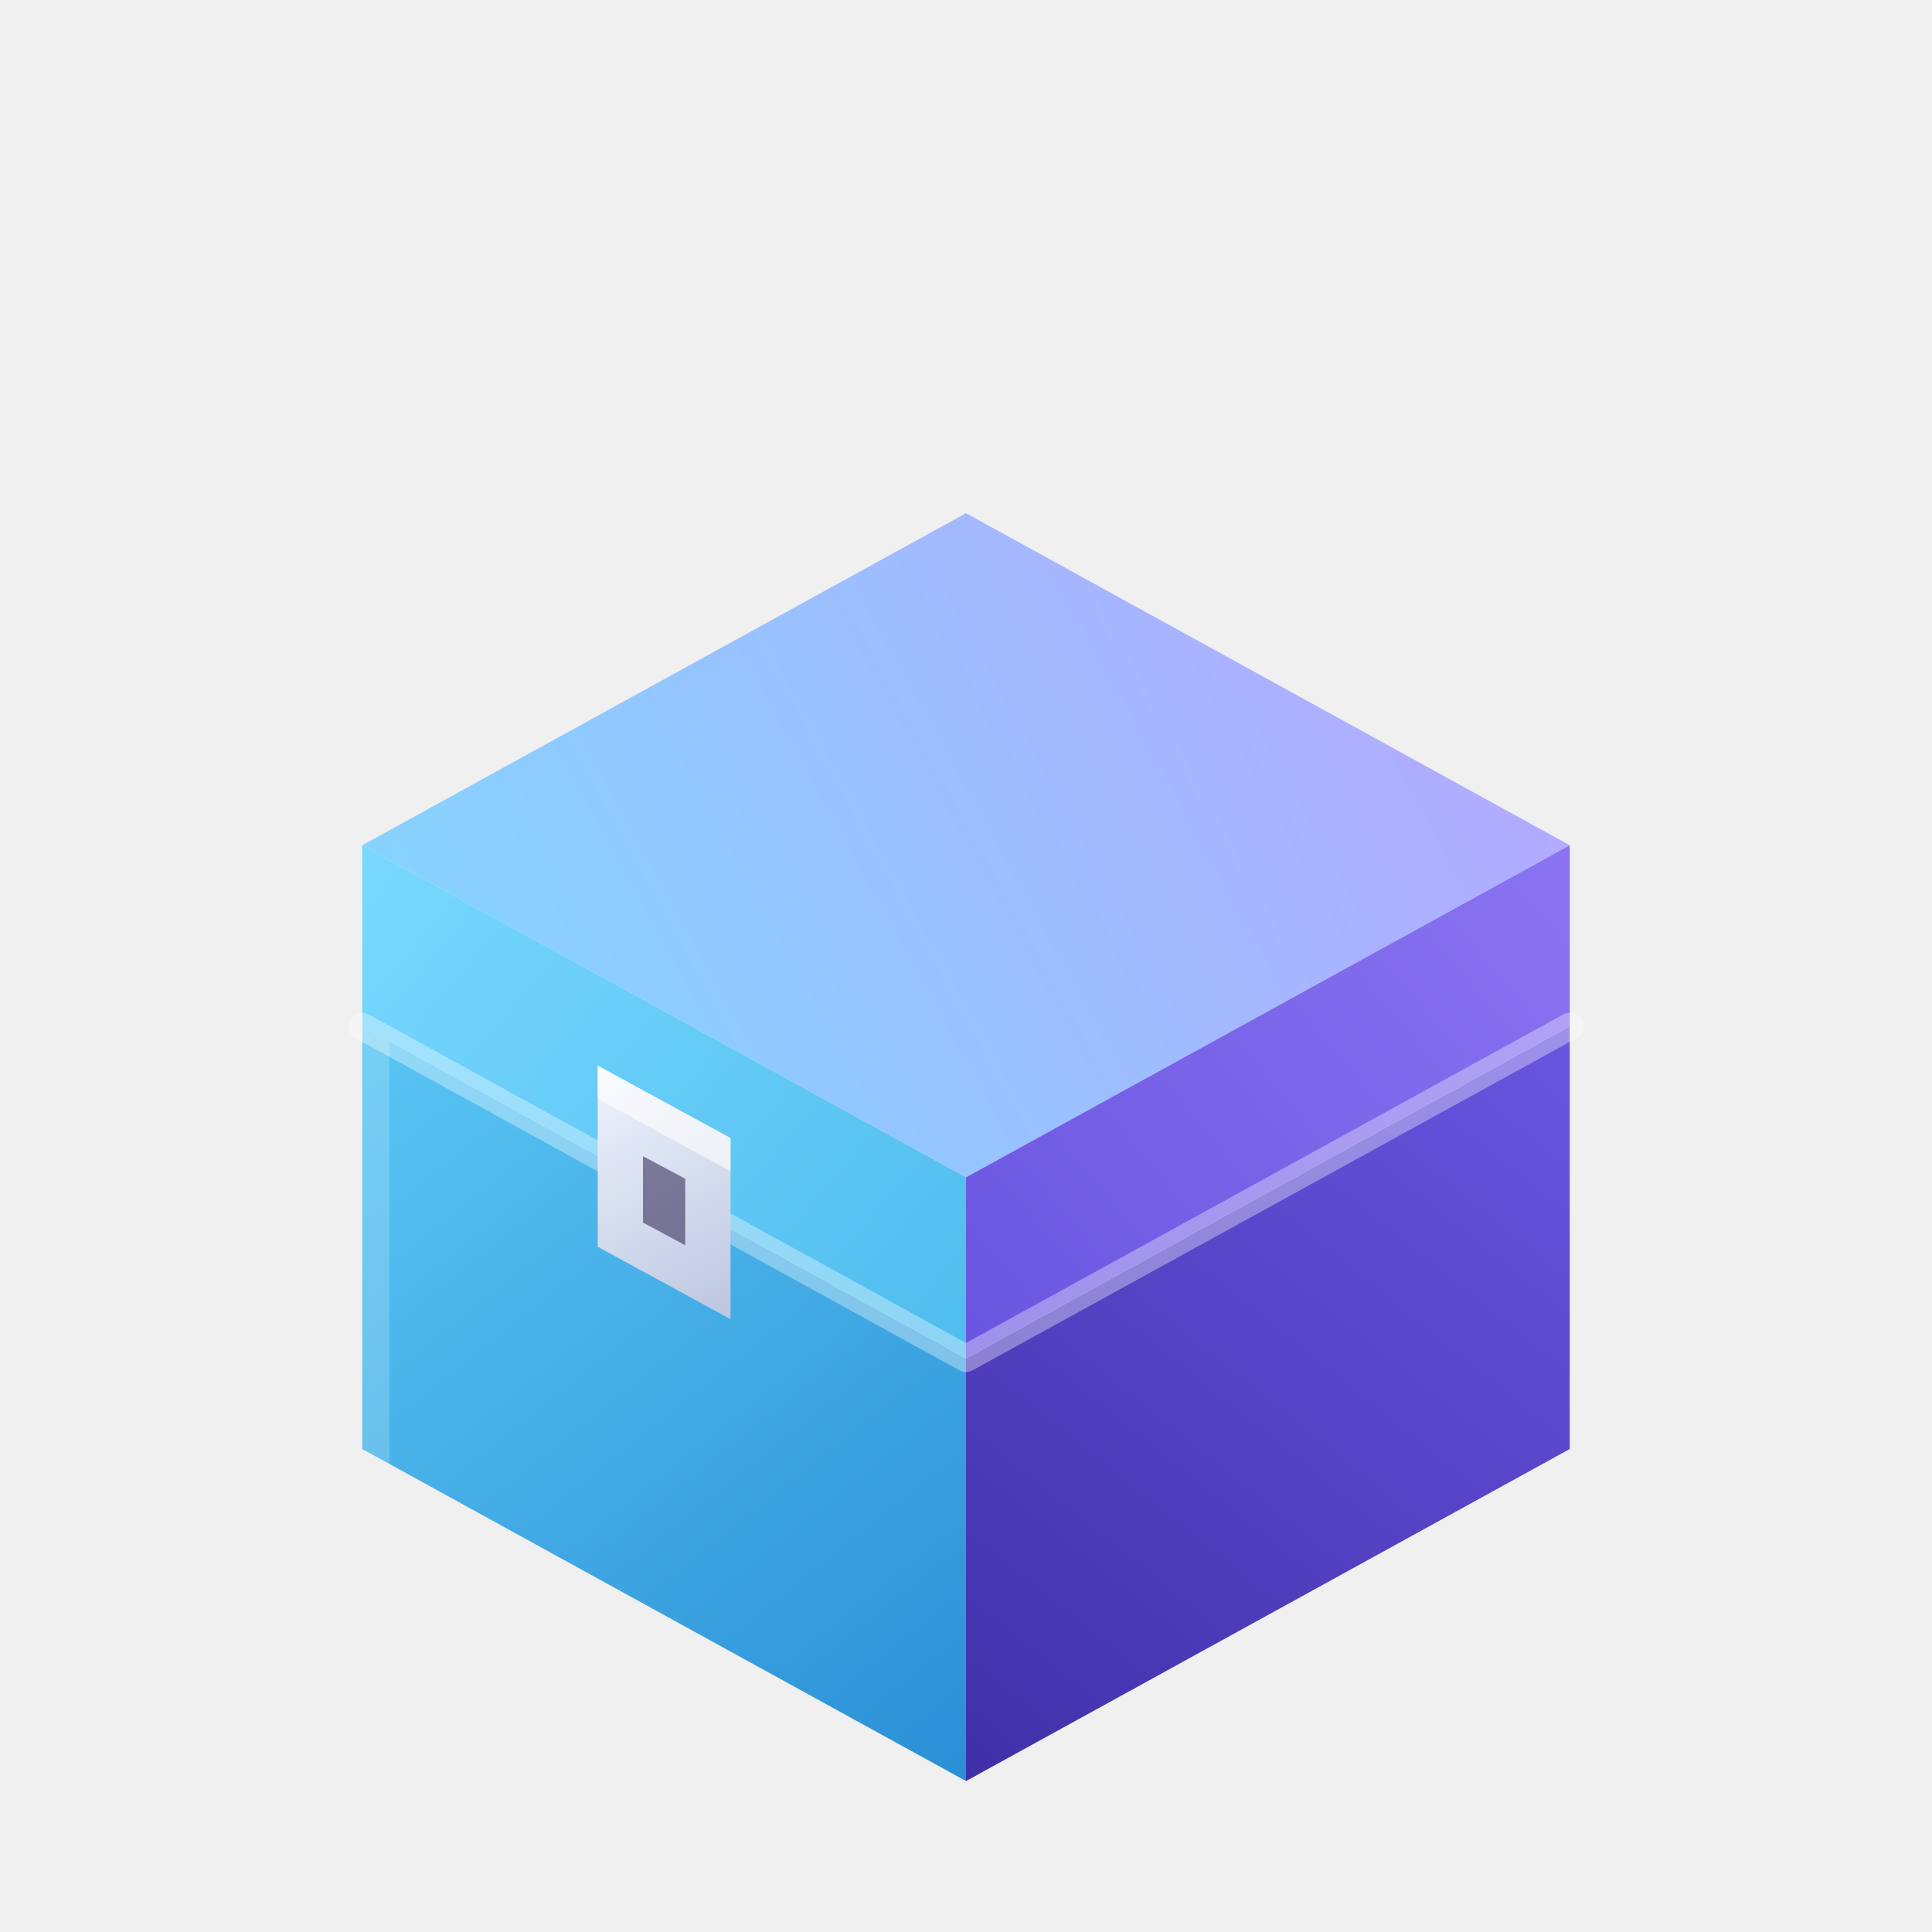
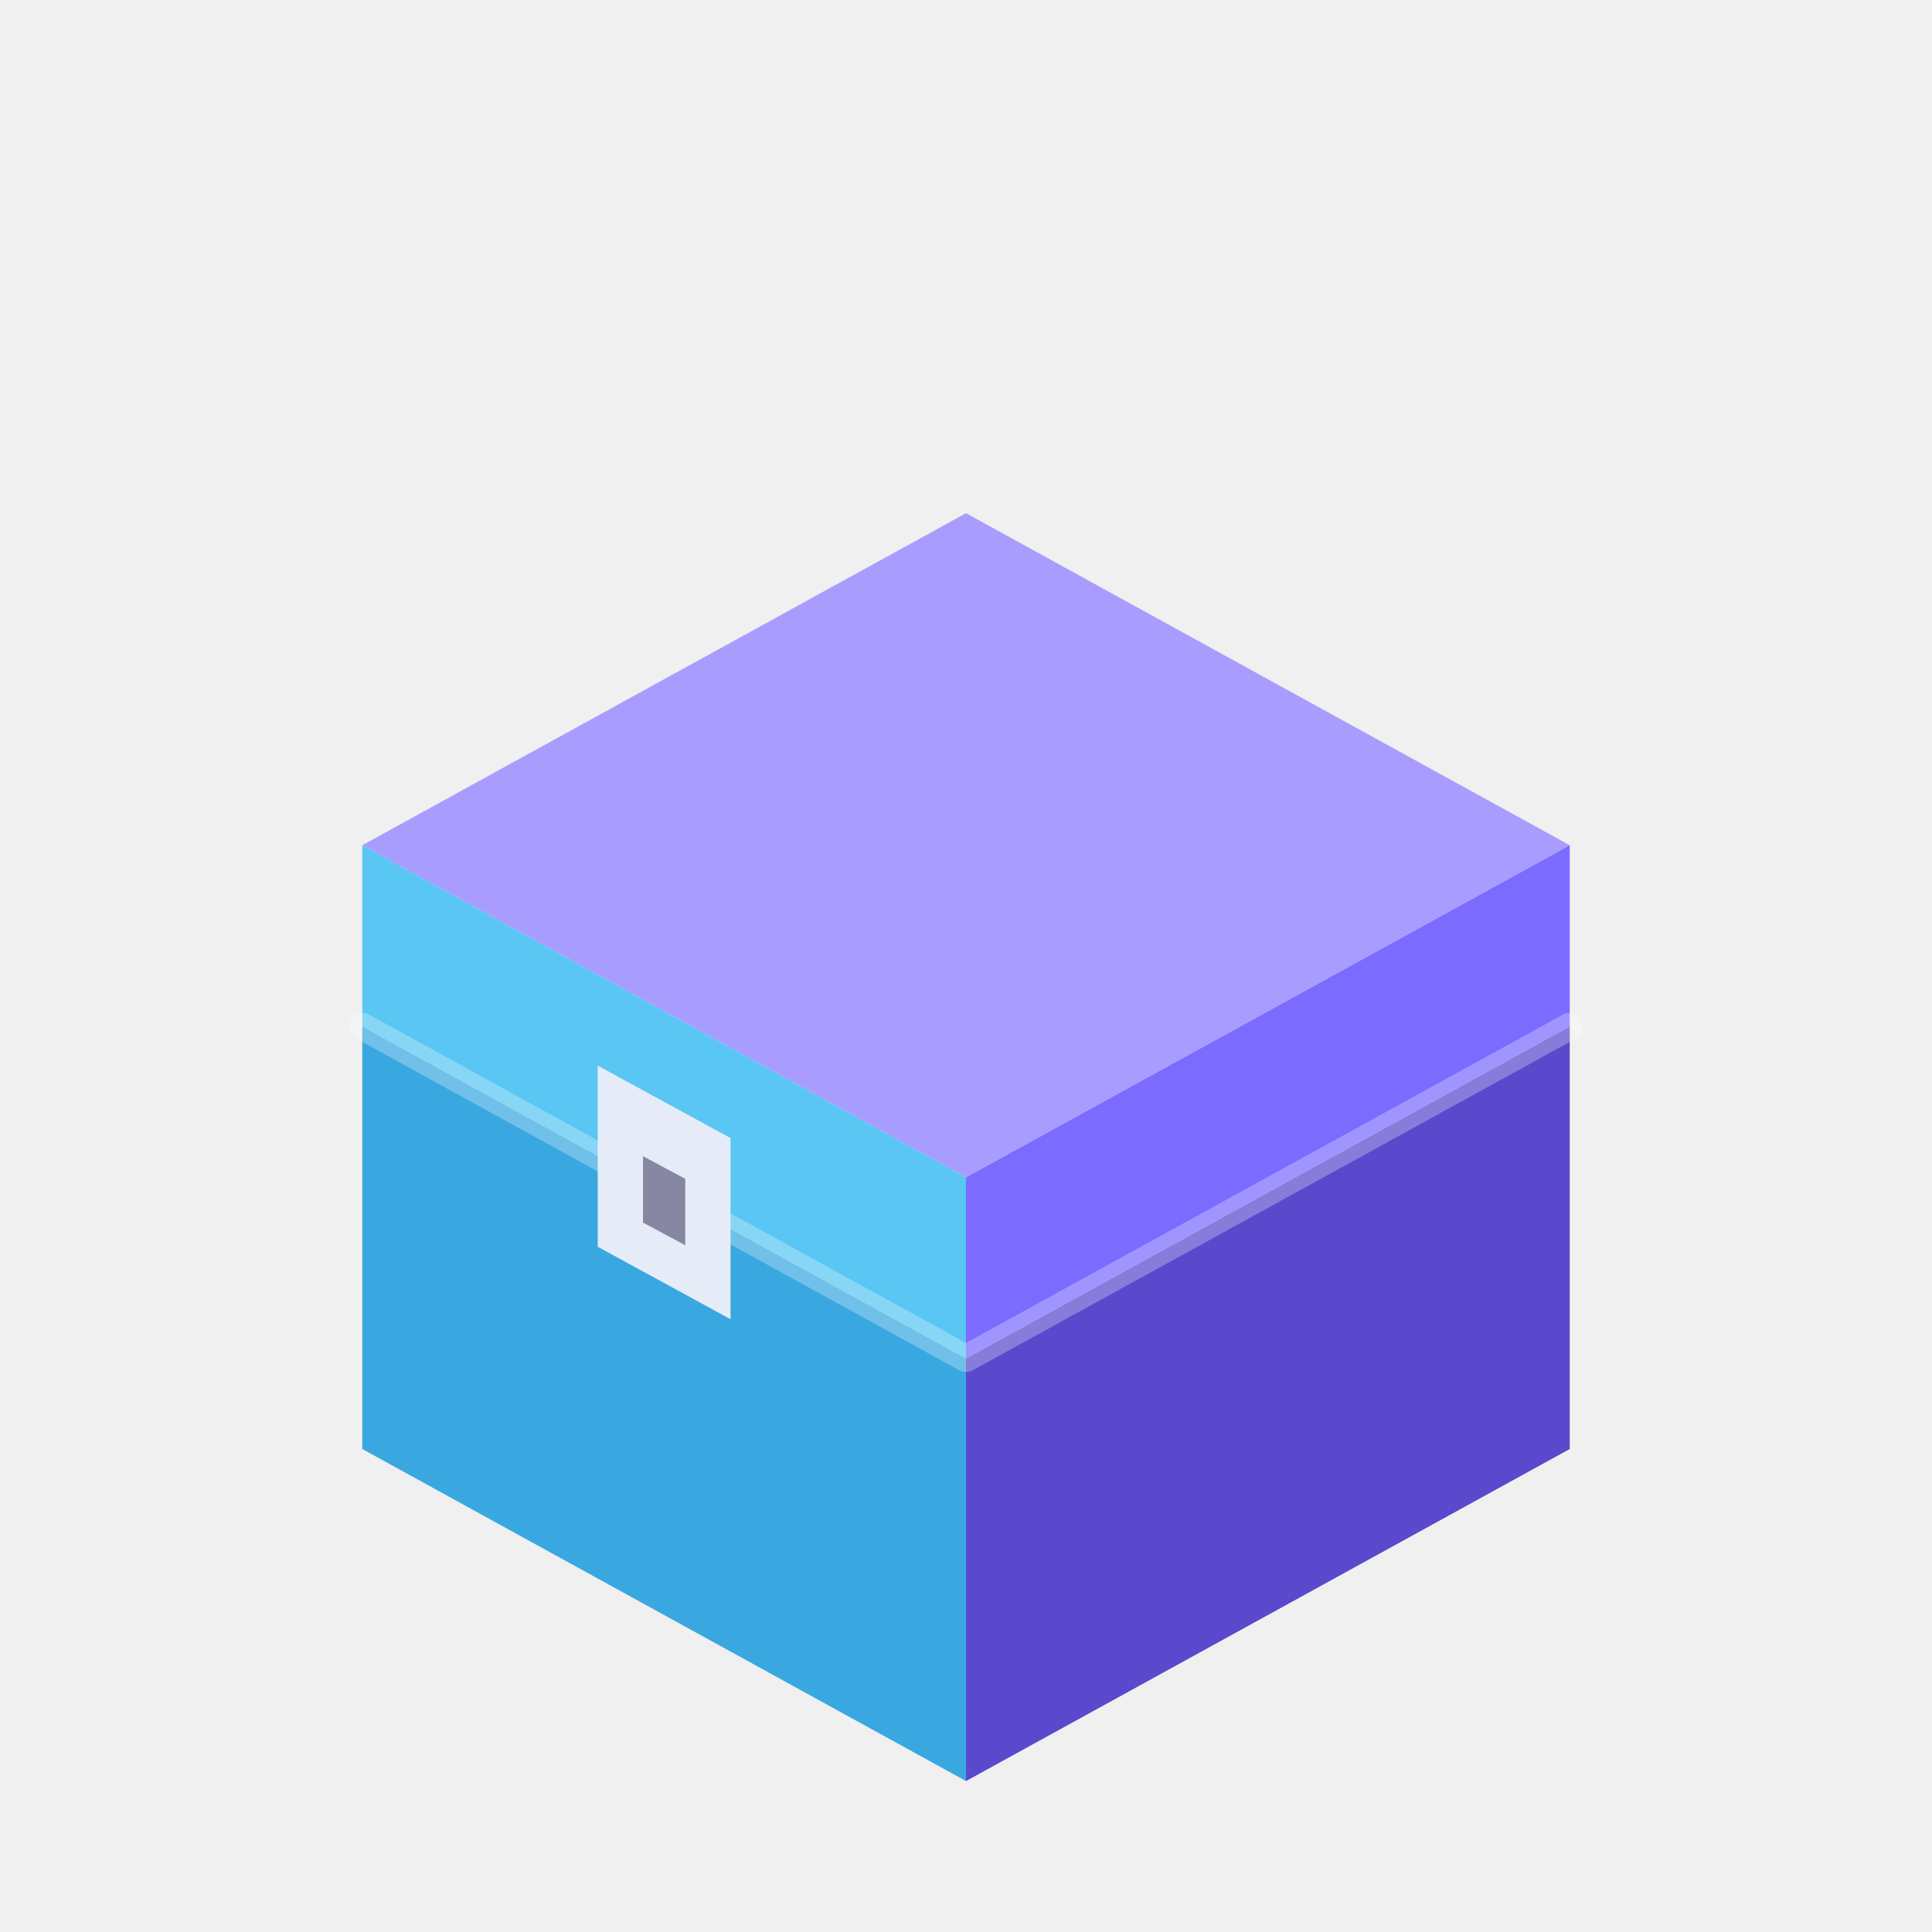
<svg xmlns="http://www.w3.org/2000/svg" viewBox="0 0 128 128" width="128" height="128" role="img" aria-label="Chest Solutions">
-   <defs>
-     <linearGradient id="cs-top" x1="104" y1="34" x2="24" y2="78" gradientUnits="userSpaceOnUse">
-       <stop offset="0" stop-color="#b9a4ff" />
-       <stop offset="1" stop-color="#7fd9ff" />
-     </linearGradient>
-     <linearGradient id="cs-f-lid" x1="64" y1="90" x2="24" y2="56" gradientUnits="userSpaceOnUse">
-       <stop offset="0" stop-color="#4fbdee" />
-       <stop offset="1" stop-color="#79d8ff" />
-     </linearGradient>
-     <linearGradient id="cs-f-body" x1="64" y1="118" x2="24" y2="68" gradientUnits="userSpaceOnUse">
-       <stop offset="0" stop-color="#2b8fd6" />
-       <stop offset="1" stop-color="#59c6f3" />
-     </linearGradient>
-     <linearGradient id="cs-s-lid" x1="104" y1="56" x2="64" y2="90" gradientUnits="userSpaceOnUse">
-       <stop offset="0" stop-color="#8a74f2" />
-       <stop offset="1" stop-color="#6a55e0" />
-     </linearGradient>
-     <linearGradient id="cs-s-body" x1="104" y1="68" x2="64" y2="118" gradientUnits="userSpaceOnUse">
-       <stop offset="0" stop-color="#6a55e0" />
-       <stop offset="1" stop-color="#3f30a8" />
-     </linearGradient>
-     <linearGradient id="cs-latch" x1="39" y1="70" x2="49" y2="88" gradientUnits="userSpaceOnUse">
-       <stop offset="0" stop-color="#f2f6ff" />
-       <stop offset="1" stop-color="#b9c4de" />
-     </linearGradient>
-   </defs>
-   <path d="M64 34 104 56 64 78 24 56Z" fill="url(#cs-top)" />
-   <path d="M24 56 64 78v12L24 68Z" fill="url(#cs-f-lid)" />
-   <path d="M64 78 104 56v12L64 90Z" fill="url(#cs-s-lid)" />
-   <path d="M24 68 64 90v28L24 96Z" fill="url(#cs-f-body)" />
-   <path d="M64 90 104 68v28l-40 22Z" fill="url(#cs-s-body)" />
-   <path d="M24 68 64 90 104 68" fill="none" stroke="#ffffff" stroke-opacity="0.35" stroke-width="1.8" stroke-linejoin="round" stroke-linecap="round" />
-   <path d="M39.6 70.6 48.4 75.4v12l-8.8-4.8Z" fill="url(#cs-latch)" />
-   <path d="M39.6 70.6 48.4 75.4v2.2l-8.8-4.8Z" fill="#ffffff" fill-opacity="0.6" />
-   <path d="M42.6 76.6 45.4 78.1v4.4l-2.8-1.5Z" fill="#2a2350" fill-opacity="0.55" />
-   <path d="M24 68v28l1.8 1v-28Z" fill="#ffffff" fill-opacity="0.18" />
+   <path d="M64 34 104 56 64 78 24 56Z" fill="#a99cff" />
+   <path d="M24 56 64 78v12L24 68Z" fill="#59c6f3" />
+   <path d="M64 78 104 56v12L64 90Z" fill="#7c6bff" />
+   <path d="M24 68 64 90v28L24 96Z" fill="#3aa8e0" />
+   <path d="M64 90 104 68v28l-40 22Z" fill="#5a49cc" />
+   <path d="M24 68 64 90 104 68" fill="none" stroke="#ffffff" stroke-opacity="0.28" stroke-width="1.8" stroke-linejoin="round" stroke-linecap="round" />
+   <path d="M39.6 70.6 48.4 75.4v12l-8.8-4.8Z" fill="#e6ecf7" />
+   <path d="M42.6 76.6 45.4 78.1v4.4l-2.8-1.5Z" fill="#2a2350" fill-opacity="0.5" />
</svg>
